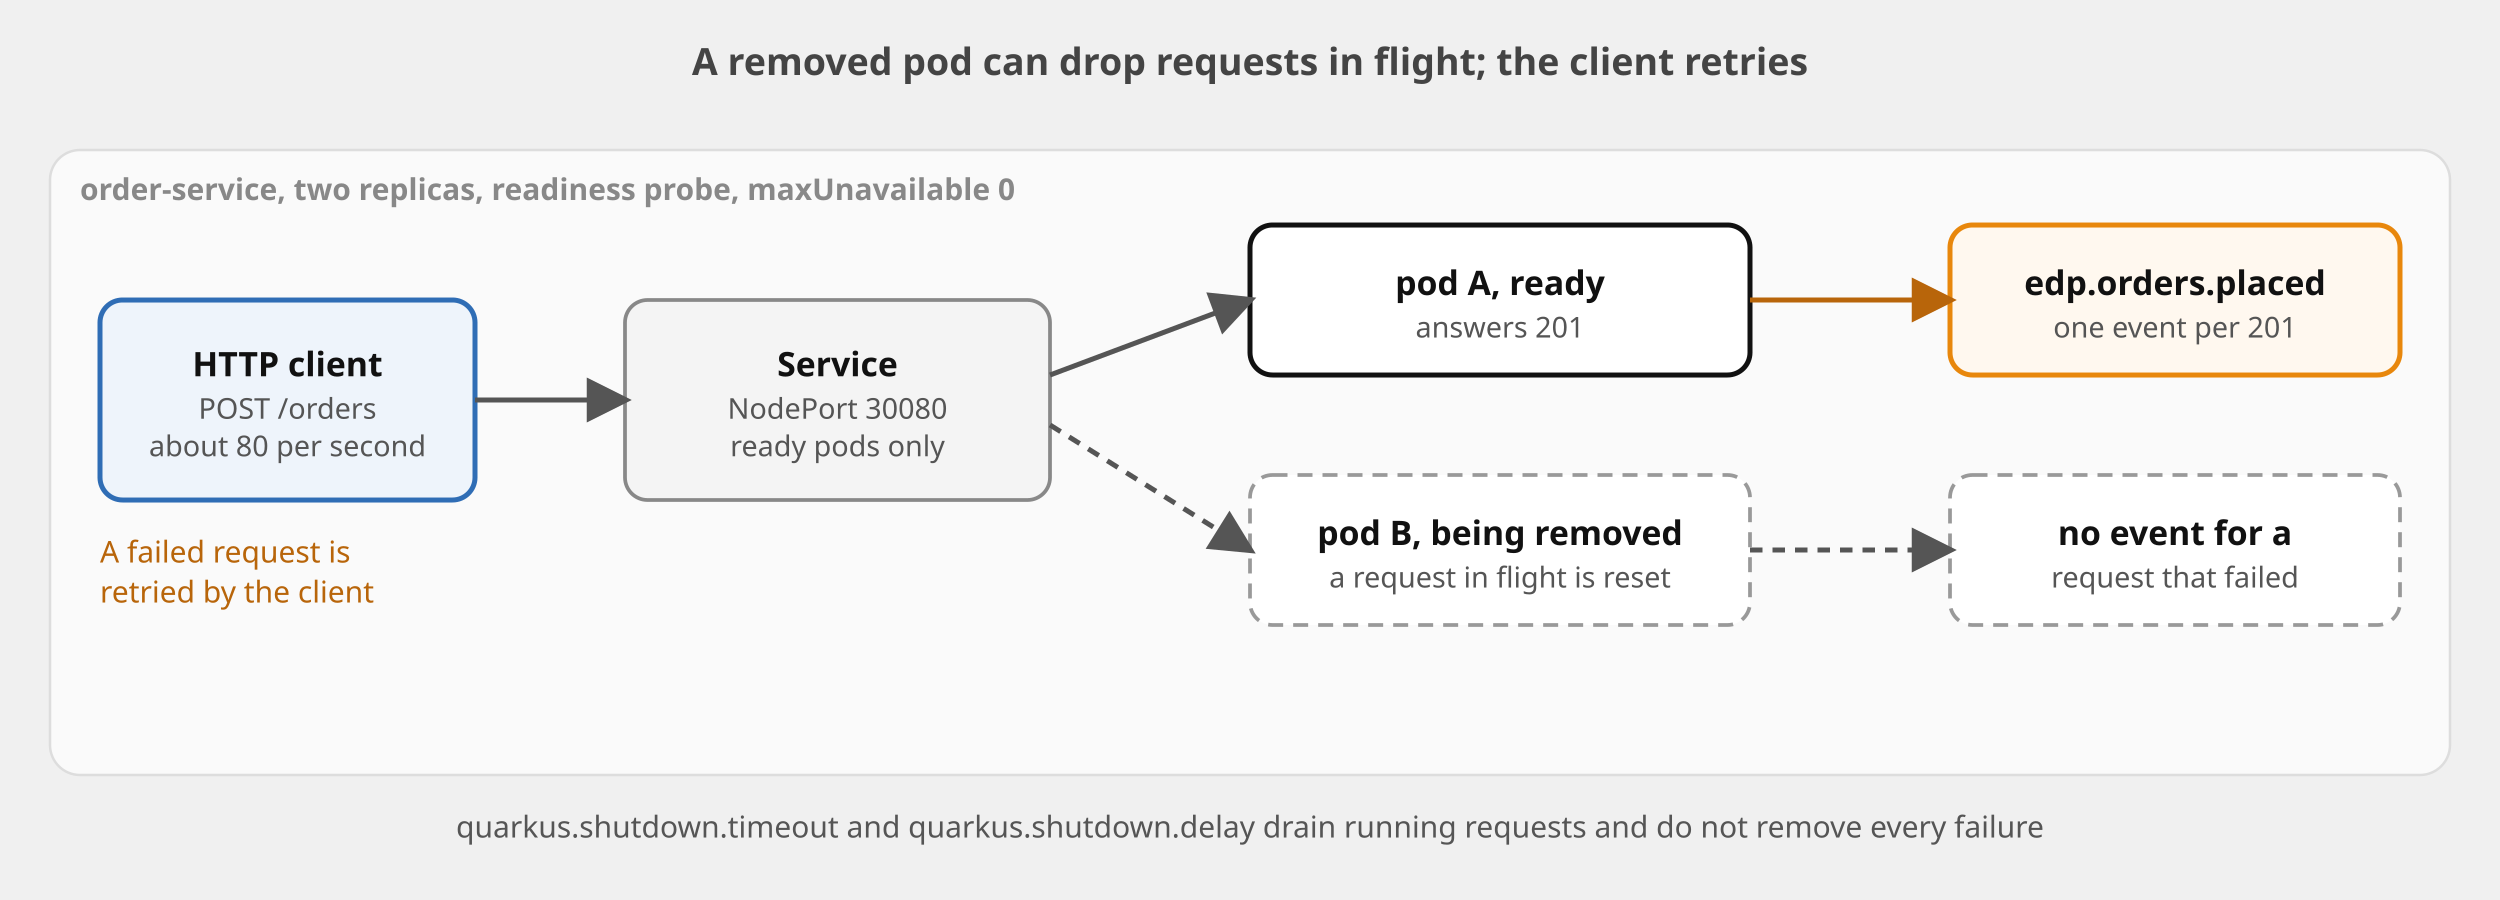
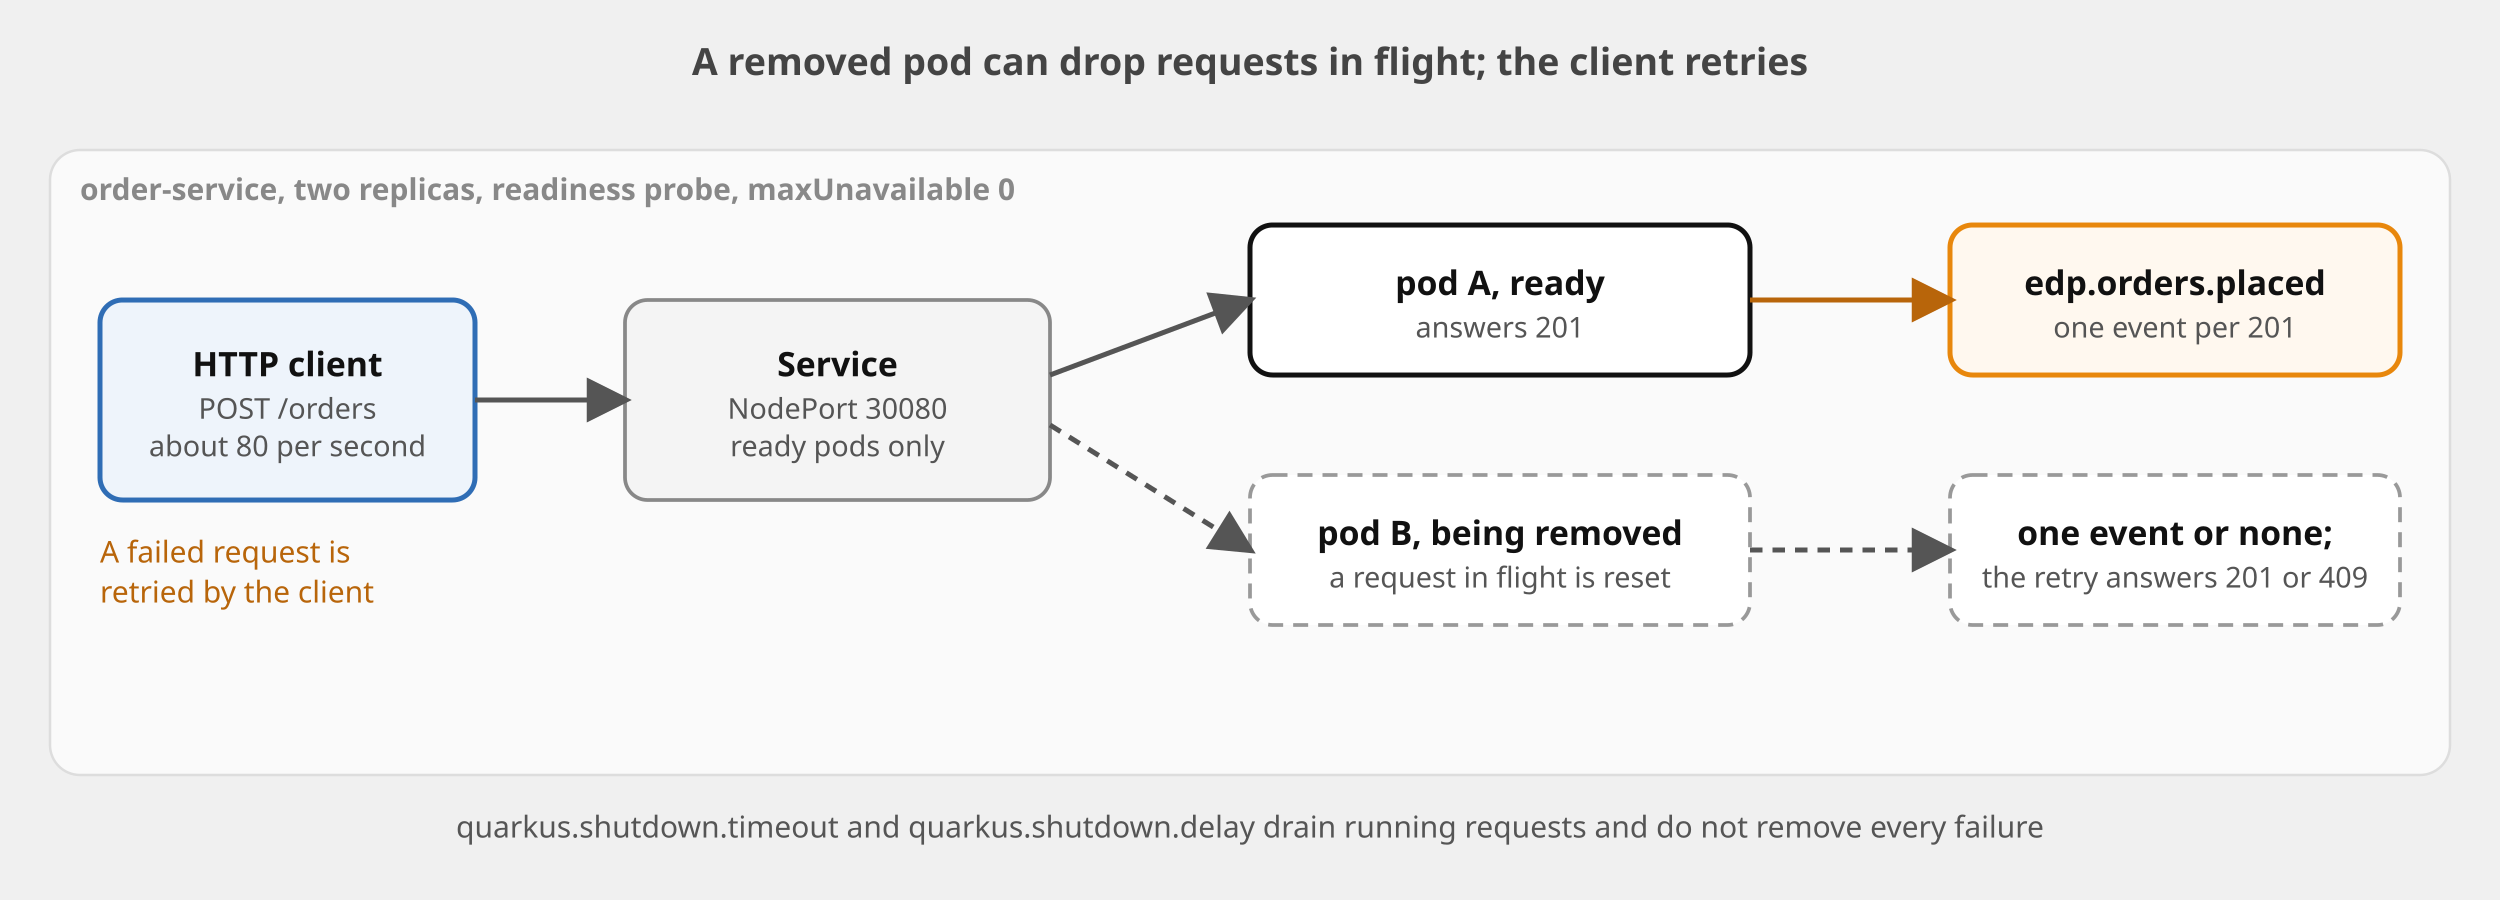
<svg xmlns="http://www.w3.org/2000/svg" viewBox="0 0 1000 360" font-family="'Red Hat Text', system-ui, sans-serif" role="img">
  <defs>
    <marker id="a" viewBox="0 0 10 10" refX="8.5" refY="5" markerWidth="9" markerHeight="9" orient="auto-start-reverse">
      <path d="M0,0 L10,5 L0,10 z" fill="#555" />
    </marker>
    <marker id="am" viewBox="0 0 10 10" refX="8.5" refY="5" markerWidth="9" markerHeight="9" orient="auto-start-reverse">
      <path d="M0,0 L10,5 L0,10 z" fill="#b8650a" />
    </marker>
  </defs>
  <rect x="20" y="60" width="960" height="250" rx="12" fill="#fafafa" stroke="#ddd" />
  <text x="32" y="80" font-size="12" font-weight="700" fill="#888">order-service, two replicas, readiness probe, maxUnavailable 0</text>
  <rect x="40" y="120" width="150" height="80" rx="9" fill="#eef4fb" stroke="#2f6db5" stroke-width="2" />
  <text x="115.0" y="150.5" font-size="13.5" font-weight="700" fill="#111111" text-anchor="middle">HTTP client</text>
  <text x="115.0" y="167.5" font-size="11.5" fill="#555555" text-anchor="middle">POST /orders</text>
  <text x="115.0" y="182.5" font-size="11.5" fill="#555555" text-anchor="middle">about 80 per second</text>
  <rect x="250" y="120" width="170" height="80" rx="9" fill="#f4f4f4" stroke="#888888" stroke-width="1.5" />
  <text x="335.0" y="150.5" font-size="13.5" font-weight="700" fill="#111111" text-anchor="middle">Service</text>
  <text x="335.0" y="167.5" font-size="11.5" fill="#555555" text-anchor="middle">NodePort 30080</text>
  <text x="335.0" y="182.5" font-size="11.5" fill="#555555" text-anchor="middle">ready pods only</text>
  <rect x="500" y="90" width="200" height="60" rx="9" fill="#ffffff" stroke="#111111" stroke-width="2" />
  <text x="600.0" y="118.0" font-size="13.5" font-weight="700" fill="#111111" text-anchor="middle">pod A, ready</text>
  <text x="600.0" y="135.0" font-size="11.5" fill="#555555" text-anchor="middle">answers 201</text>
  <rect x="500" y="190" width="200" height="60" rx="9" fill="#ffffff" stroke="#999999" stroke-width="1.5" stroke-dasharray="6 4" />
  <text x="600.0" y="218.0" font-size="13.5" font-weight="700" fill="#111111" text-anchor="middle">pod B, being removed</text>
  <text x="600.0" y="235.0" font-size="11.5" fill="#555555" text-anchor="middle">a request in flight is reset</text>
  <rect x="780" y="90" width="180" height="60" rx="9" fill="#fff8ef" stroke="#e8870c" stroke-width="2" />
  <text x="870.0" y="118.0" font-size="13.5" font-weight="700" fill="#111111" text-anchor="middle">edp.orders.placed</text>
  <text x="870.0" y="135.0" font-size="11.5" fill="#555555" text-anchor="middle">one event per 201</text>
  <rect x="780" y="190" width="180" height="60" rx="9" fill="#ffffff" stroke="#999999" stroke-width="1.5" stroke-dasharray="6 4" />
-   <text x="870.0" y="218.0" font-size="13.5" font-weight="700" fill="#111111" text-anchor="middle">no event for a</text>
-   <text x="870.0" y="235.0" font-size="11.5" fill="#555555" text-anchor="middle">request that failed</text>
+   <text x="870.0" y="218.0" font-size="13.5" font-weight="700" fill="#111111" text-anchor="middle">one event or none;</text>
+   <text x="870.0" y="235.0" font-size="11.5" fill="#555555" text-anchor="middle">the retry answers 201 or 409</text>
  <path d="M190,160 L250,160" fill="none" stroke="#555" stroke-width="2" marker-end="url(#a)" />
  <path d="M420,150 L500,120" fill="none" stroke="#555" stroke-width="2" marker-end="url(#a)" />
  <path d="M420,170 L500,220" fill="none" stroke="#555" stroke-width="2" stroke-dasharray="5 4" marker-end="url(#a)" />
  <path d="M700,120 L780,120" fill="none" stroke="#b8650a" stroke-width="2" marker-end="url(#am)" />
  <path d="M700,220 L780,220" fill="none" stroke="#555" stroke-width="2" stroke-dasharray="5 4" marker-end="url(#a)" />
  <text x="40" y="225" font-size="12" fill="#b8650a" text-anchor="start">A failed request is</text>
  <text x="40" y="241" font-size="12" fill="#b8650a" text-anchor="start">retried by the client</text>
  <text x="500" y="30" font-size="15" fill="#444444" text-anchor="middle" font-weight="700">A removed pod can drop requests in flight; the client retries</text>
  <text x="500" y="335" font-size="12" fill="#555555" text-anchor="middle">quarkus.shutdown.timeout and quarkus.shutdown.delay drain running requests and do not remove every failure</text>
</svg>
